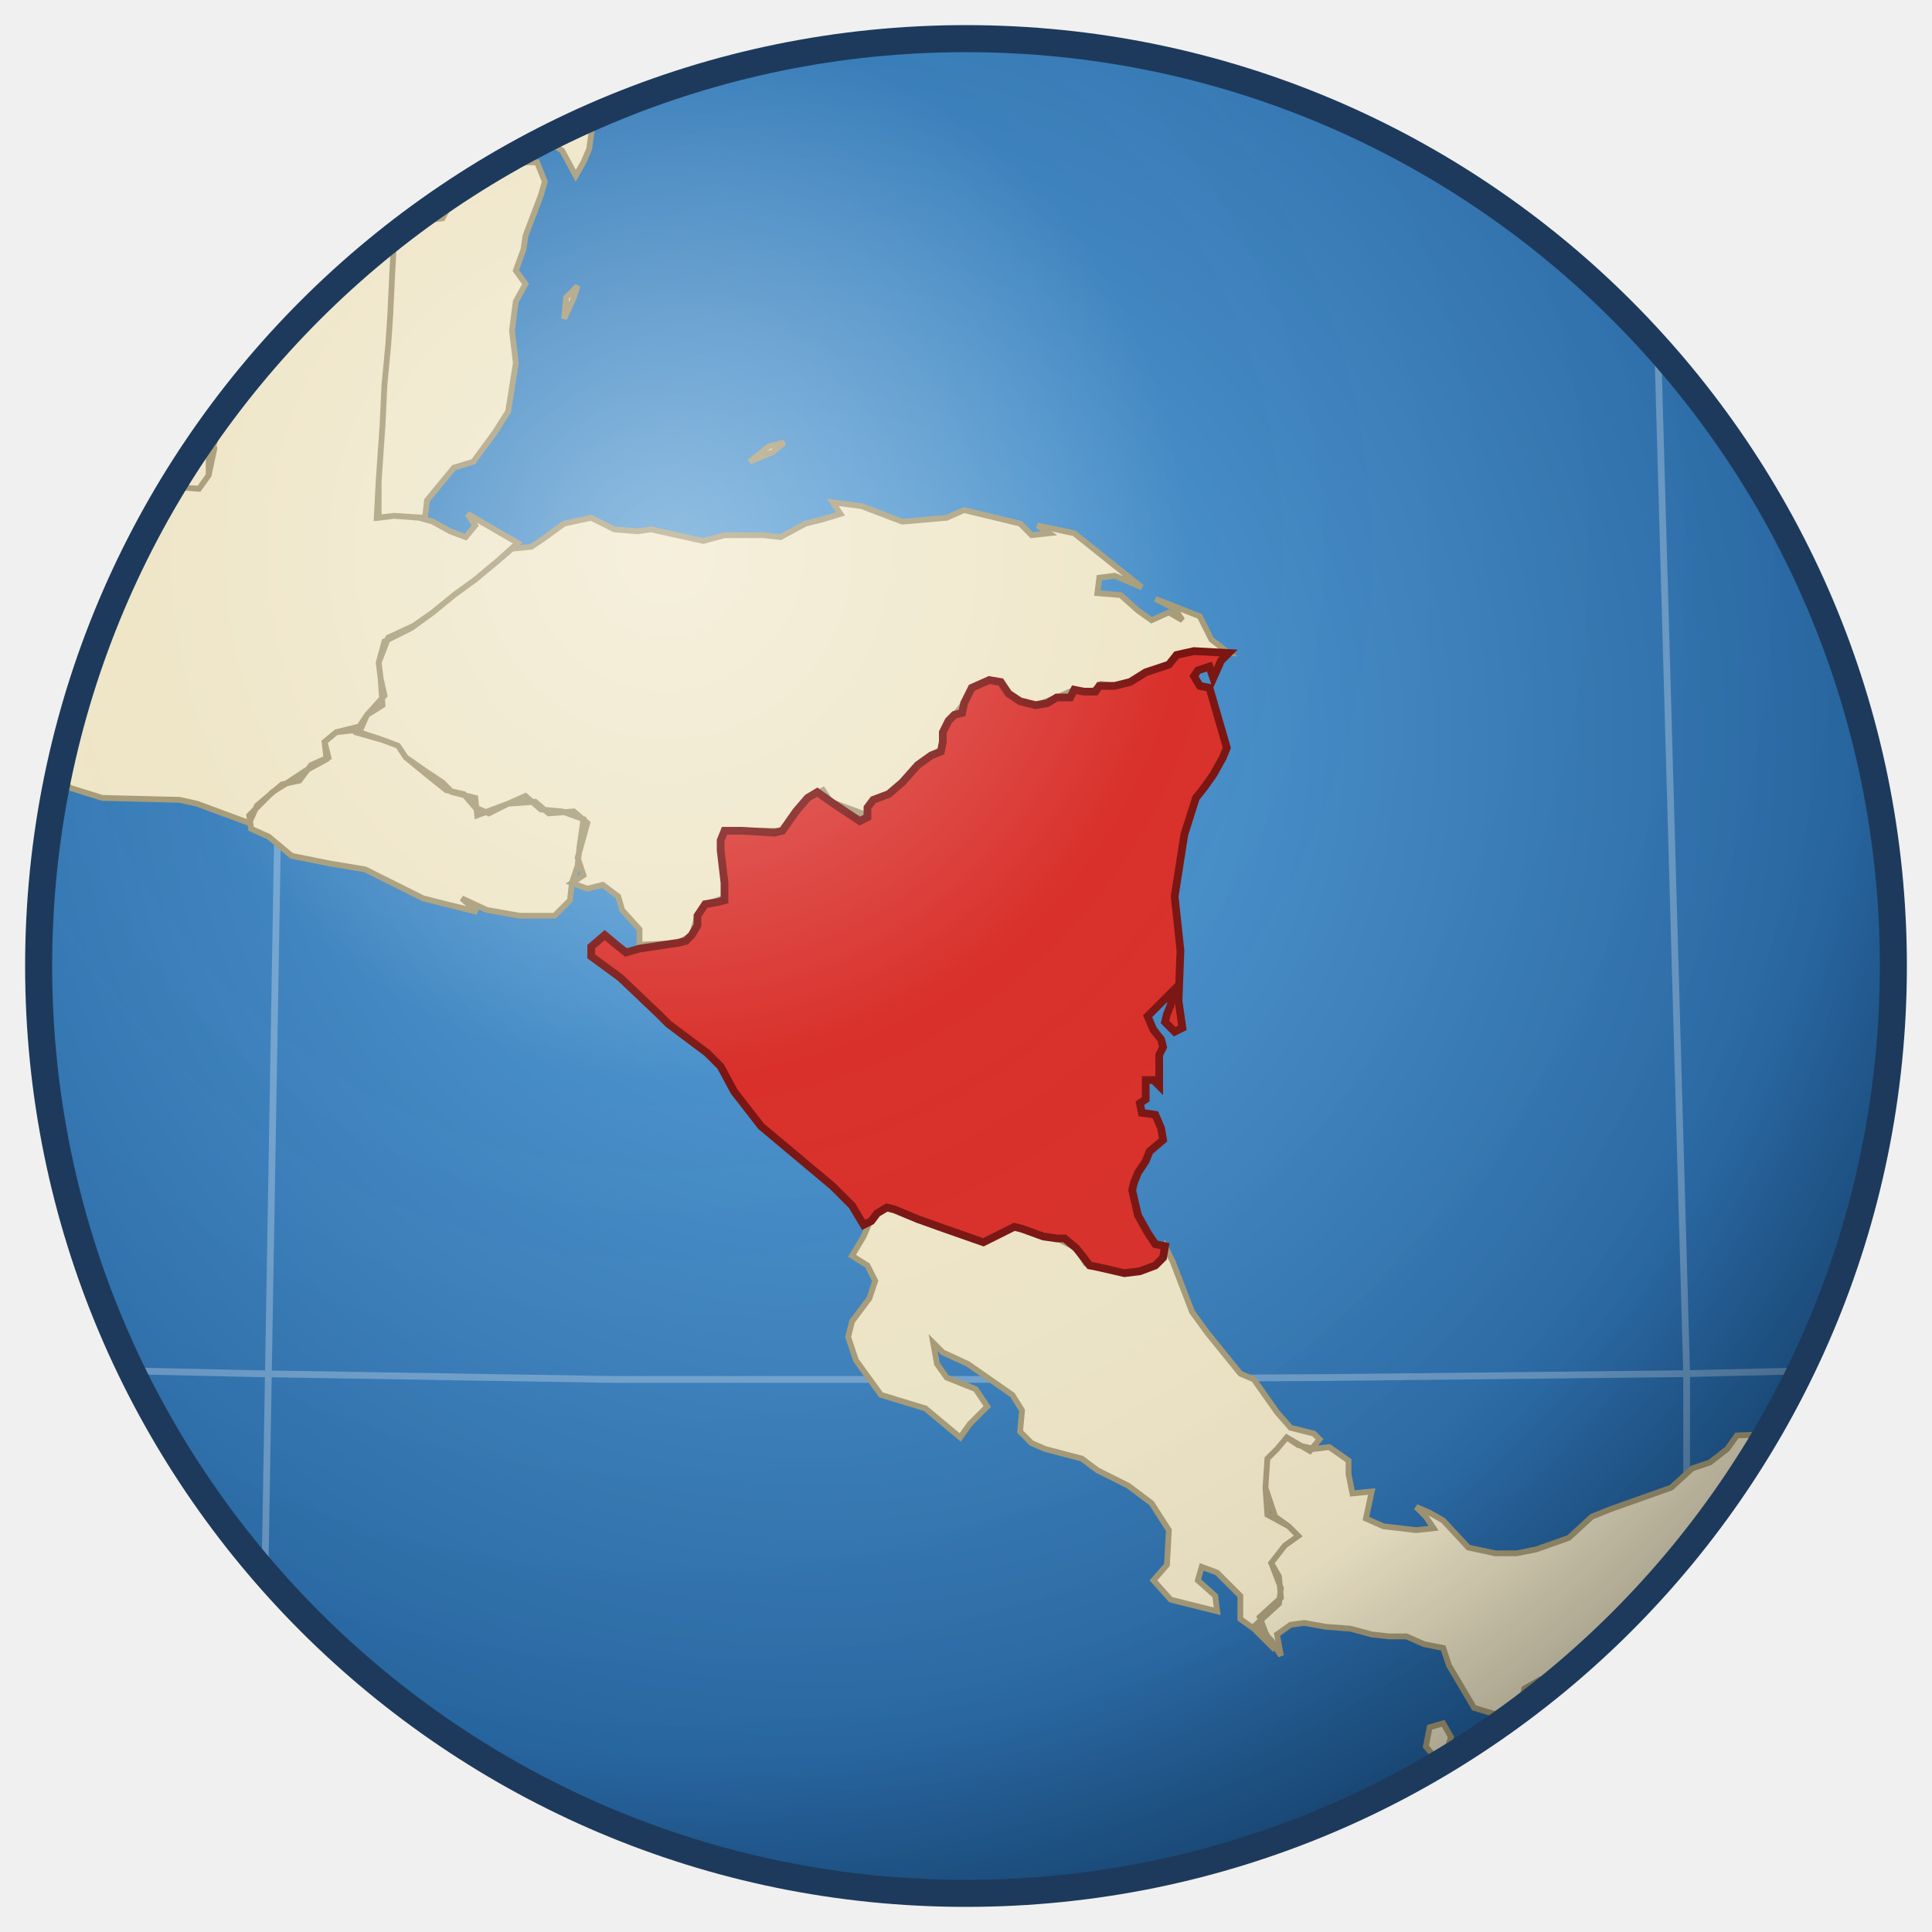
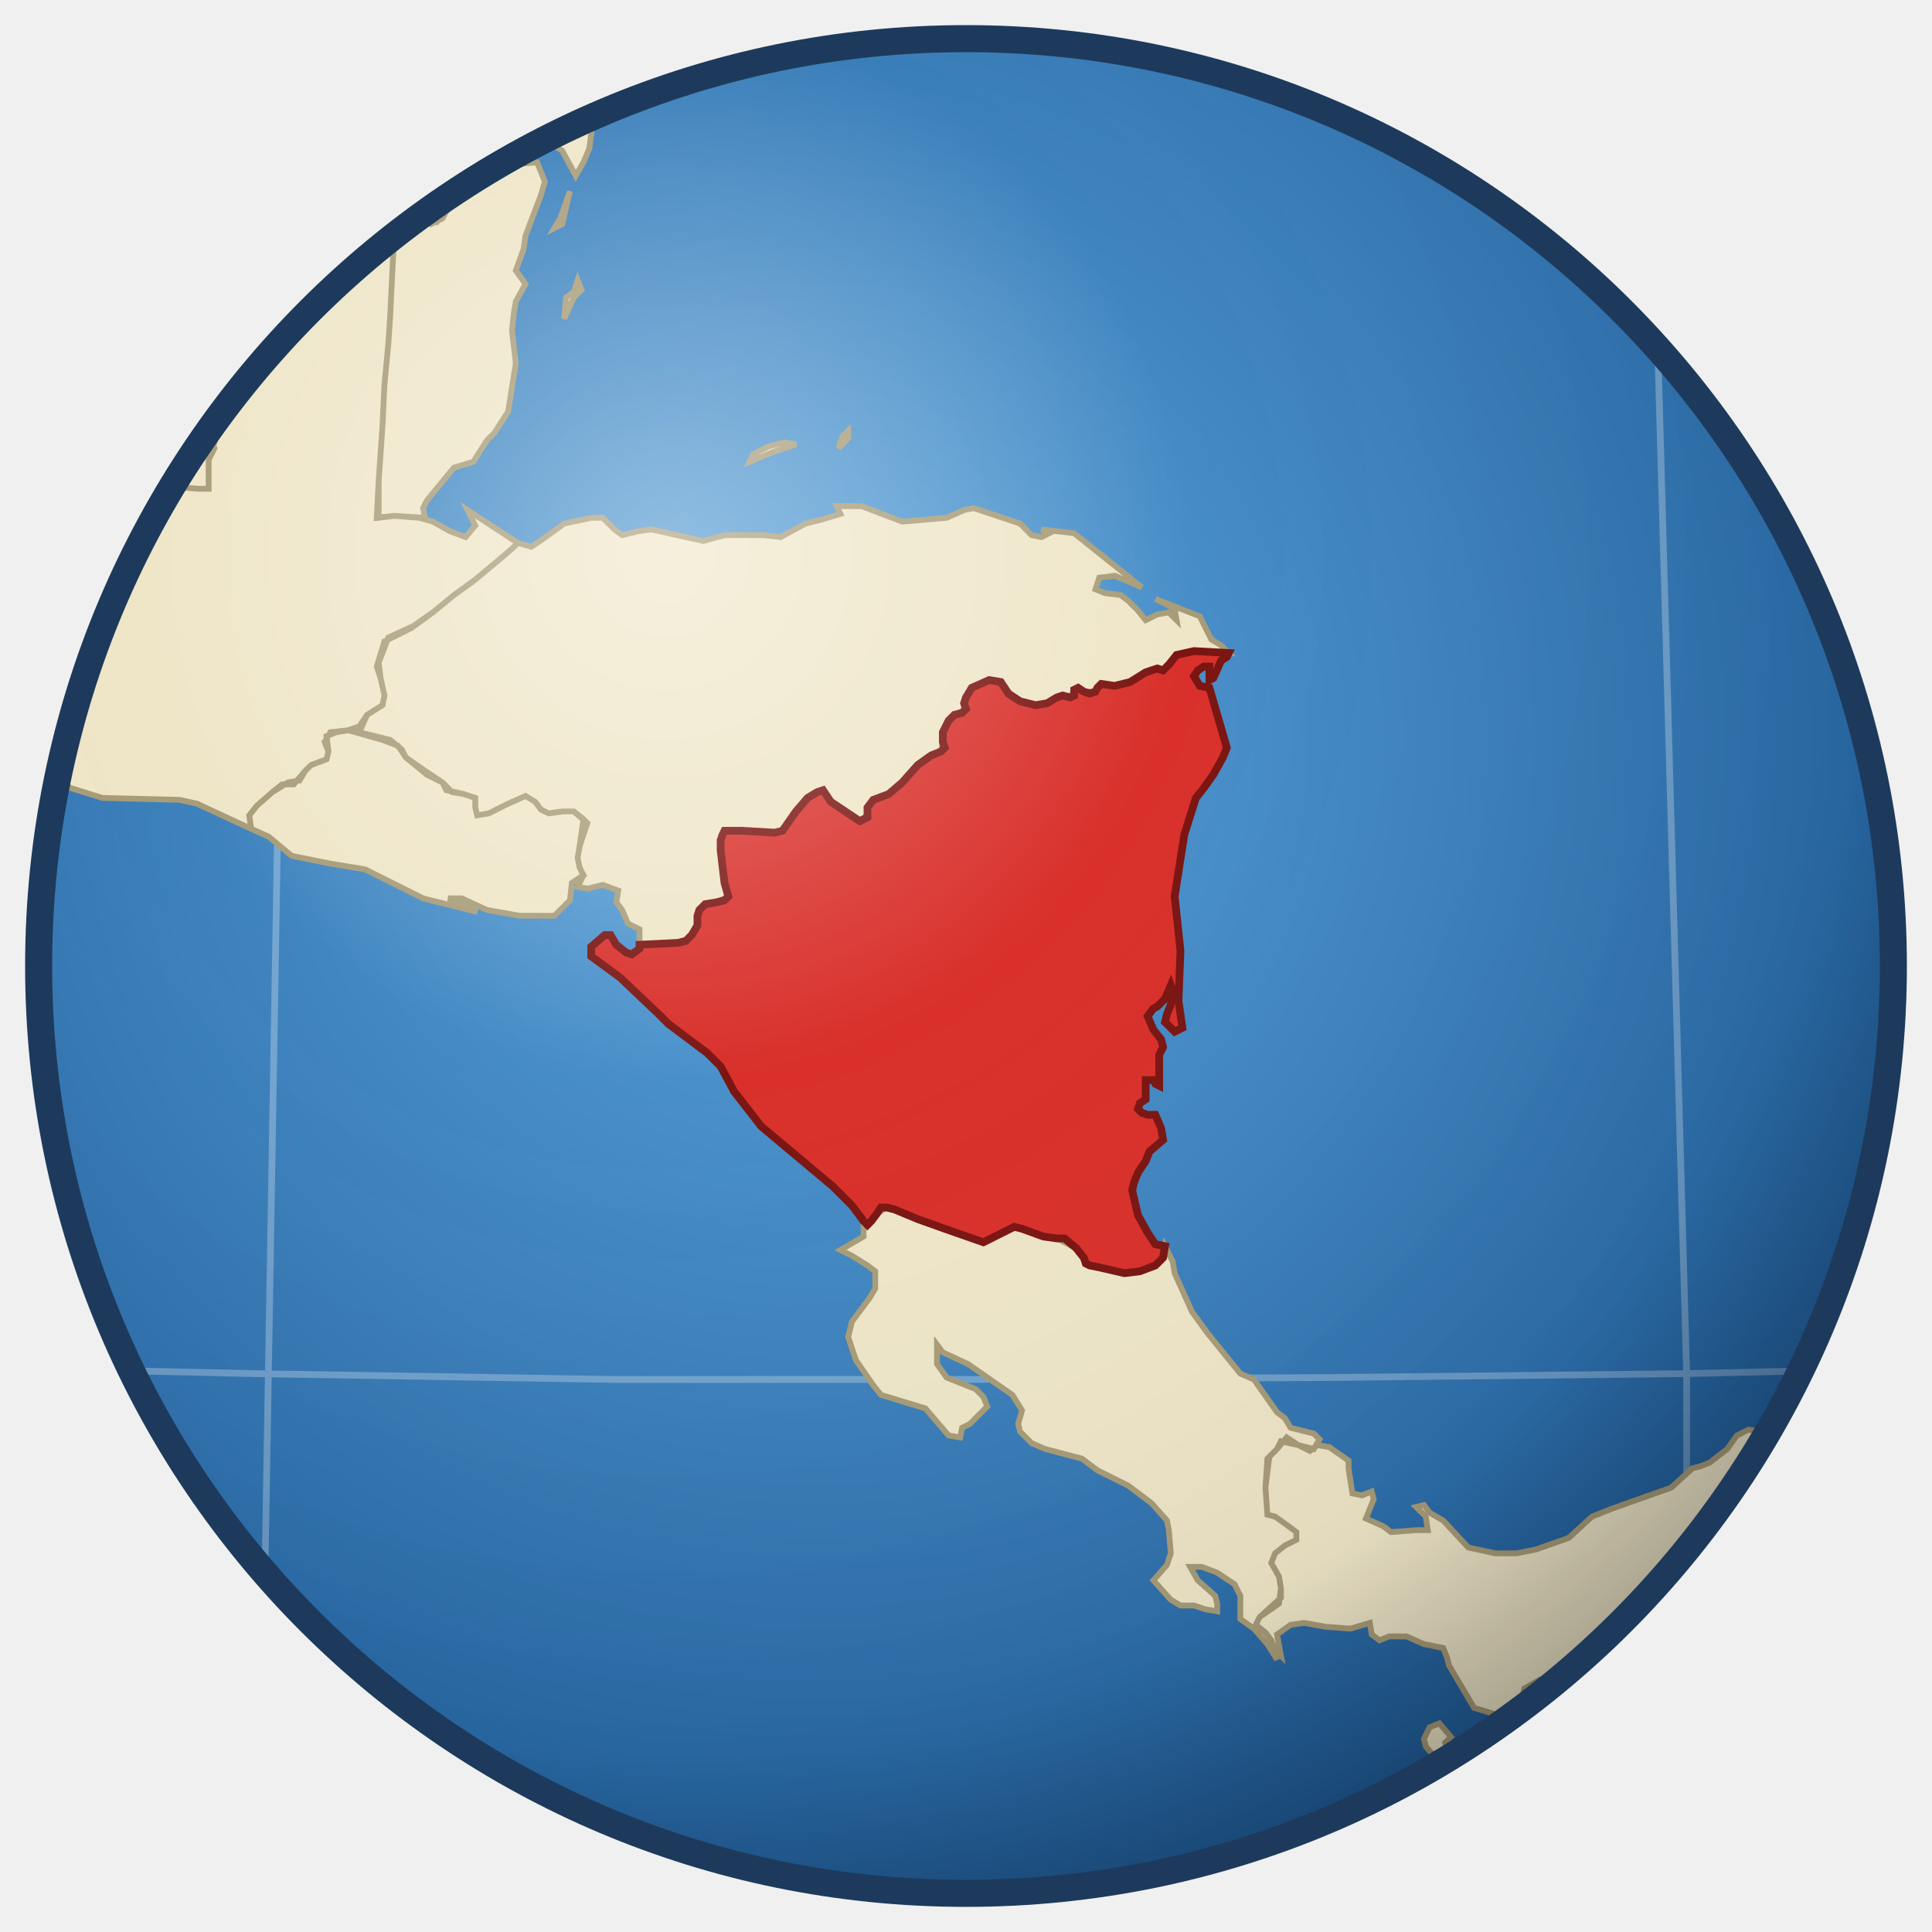
<svg xmlns="http://www.w3.org/2000/svg" viewBox="0 0 100 100">
  <style>.l{fill:#efe6c8;stroke:#a89c78;stroke-width:.3}.g{fill:none;stroke:#fff;stroke-opacity:.28;stroke-width:.35}.t{fill:#d9302b;stroke:#7a1512;stroke-width:.4}.mh{fill:none;stroke:#fff;stroke-width:3.2}.m{fill:none;stroke:#d9302b;stroke-width:1.8}.r{fill:none;stroke:#1d3a5c;stroke-width:1.4}</style>
  <defs>
    <clipPath id="c">
      <circle cx="50" cy="50" r="48" />
    </clipPath>
    <radialGradient id="o" cx="42%" cy="38%" r="65%">
      <stop offset="0" stop-color="#5aa4dc" />
      <stop offset="1" stop-color="#21609e" />
    </radialGradient>
    <radialGradient id="s" cx="34%" cy="28%" r="80%">
      <stop offset="0" stop-color="#fff" stop-opacity=".38" />
      <stop offset=".35" stop-color="#fff" stop-opacity="0" />
      <stop offset=".8" stop-color="#000" stop-opacity=".05" />
      <stop offset="1" stop-color="#000" stop-opacity=".35" />
    </radialGradient>
  </defs>
  <g clip-path="url(#c)">
    <circle cx="50" cy="50" r="48" fill="url(#o)" />
    <path class="g" d="M13.4 100L15.1 0M87.3 100L87.3 71.1L85.3 0M0 70.8L13.2 71.1L31.7 71.4L50.2 71.4L68.8 71.3L87.3 71.1L100 70.8" />
-     <path class="l" d="M76 0.9L77.7 0.9L76.7 1.4L75.8 1.4L75.7 0.7ZM100 87.3L99.6 86.6L99.2 85.4L100 85.3L100 87.3ZM100 82.4L99.3 82.1L99.6 82.8L98.8 82.5L98.5 81.1L97.7 80.5L97 80.2L96 79.6L95.2 78.9L94.2 78.5L93 78.3L91.6 78.5L90.8 79.1L89.8 79.7L89.3 80.7L88.8 81.3L86.6 83.5L84.8 84L84.1 84.6L84.1 85.6L84.8 86.2L85.6 87.3L87 88.6L87.5 89.9L86.8 90.4L85.4 90.5L84.8 91.2L82.6 92L81.3 92.1L80.7 90.5L79.8 88.4L79.6 87L78.9 87.4L78.6 88.8L77.3 88.7L76.3 88.4L75 86.2L74.7 85.3L73.7 85.1L72.8 84.7L71.9 84.7L71 84.6L69.9 84.3L68.6 84.2L67.5 84L66.8 84.1L66.1 84.6L66.3 85.7L65.8 84.9L65 84.1L66.2 83L66.3 82.2L65.8 80.9L66.5 80L67.2 79.5L66.7 79L66 78.5L65.5 77L65.6 75.5L66.1 75L66.6 74.4L67.2 74.8L68 75L68.8 74.9L69.8 75.6L69.8 76.3L70 77.3L71 77.2L70.7 78.6L71.6 79L73.3 79.2L74.2 79.1L73.8 78.5L73.3 78L74 78.3L74.7 78.7L76 80.1L77.4 80.4L78.5 80.4L79.5 80.2L81.2 79.6L82.4 78.5L83.4 78.1L86.5 77L87.6 76L88.5 75.7L89.4 75L89.9 74.3L92.1 74.2L93.2 74.5L93.9 74.4L94.7 74.6L95.3 75.2L97 75.1L98.5 75.3L100 75.9L100 82.4ZM95.7 83.9L95.2 83.3L95.5 82.5L96.1 83.3ZM75.6 91.3L74.4 91.1L73.8 90.4L74 89.4L74.7 89.2L75.1 89.9L74.9 90.6L75.5 91ZM0 5.2L1.2 5.7L0.7 6.3L1.7 7L3.1 7.2L4.3 6.6L5.5 6L5.5 5.2L4.9 4.8L5.1 4.1L4.3 4.4L6.6 2.9L7.1 2.4L7.9 2.1L9.5 0.6L32.8 0L32 0.5L31.3 0.9L31.3 1.7L32.1 1.2L31.7 3.2L31.3 5.1L30.7 6.2L30.5 7.7L30.2 8.4L29.8 9.1L29.1 7.8L28.5 7.4L28.7 5.6L28.6 4.8L27.9 5.2L27.4 6.2L26.8 7.2L26.1 7.4L25 7.7L24.6 8.8L23.4 10.4L22.9 11.3L22 11.4L21.2 11L20.4 11.7L18.9 12.3L16.3 12.3L13.1 12.2L9.9 12.1L7.3 12.1L7.3 13.5L7.2 14.8L7.2 16.3L5.7 16.3L4.2 16.2L4.8 16.6L5.5 17.3L6.2 18.4L7.2 19.2L8.3 19.8L9 20.4L9.4 21L9.6 21.9L10.7 22.5L11.1 23.2L10.8 24.6L10.3 25.3L9 25.2L7 25.2L5.2 25.2L3.7 25.1L1.5 25.1L0.9 26.1L0 27.5L0 5.2ZM2.6 5.5L1.8 5.6L3.3 4.8ZM100 9.3L98.1 8.9L97.9 7.9L98.4 7.3L99.5 7.2L100 9.3ZM63.6 33.8L61.8 33.7L60.9 33.9L60.2 34.7L59.3 34.8L58.5 35.3L57.7 35.5L57 35.4L56.4 35.9L55.6 35.7L54.7 36.1L53.6 36.5L52.8 36.3L52.2 35.9L51.8 35.3L50.3 35.6L49.9 36.4L49.4 37L48.8 37.9L48.9 38.7L48.2 39.1L47.5 39.6L46.7 40.5L46 41.1L45.2 41.4L44.9 42.2L43 41.5L42.6 40.9L41.8 41.3L41.2 42L40.5 43L38.4 43L37.5 43L37.3 44L37.5 45.7L37.7 46.4L36.5 46.8L36.1 47.4L35.8 48.4L35.1 48.8L33.1 48.9L33.1 48.1L32.2 47.1L32 46.4L31.2 45.8L30.4 46L29.6 45.7L30.2 45.3L29.9 44.4L30.4 42.6L29.7 42L28.4 42.1L27.7 41.5L26.3 41.6L25.3 42.1L24.6 41.8L24 41.1L23.1 40.9L22.1 40.1L21 39.2L20.6 38.6L19.8 38.3L18.6 37.9L19 37L19.8 36.5L19.7 35.1L19.6 34.3L19.9 33.2L21.3 32.5L22.4 31.7L23.5 30.8L24.6 30L25.8 29L26.5 28.4L27.5 28.3L28.1 27.9L29.2 27.1L30.6 26.8L31.8 27.4L33 27.5L33.7 27.4L36.4 28L37.5 27.7L39.5 27.7L40.4 27.8L41.7 27.1L42.5 26.9L43.5 26.6L43.1 26L44.6 26.2L46.7 27L49 26.8L49.9 26.4L52.8 27.1L53.4 27.7L54.3 27.6L53.7 27.2L55.6 27.6L59.1 30.4L57.7 29.8L56.9 29.9L56.8 30.7L58 30.8L58.9 31.6L59.6 32.1L60.5 31.7L61.2 32.1L60.8 31.5L59.8 31L62.1 31.9L62.7 33.1ZM40 23.4L38.8 23.9L39.8 23.1L40.6 22.9ZM0 27.5L0.9 26.1L1.5 25.1L3.7 25.1L5.2 25.2L7 25.2L9 25.2L10.3 25.3L10.8 24.6L10.8 23.8L11.1 22.9L10 22.3L9.6 21.5L9 20.4L8.3 19.8L7.2 19.2L6.2 18.4L5.5 17.3L4.8 16.6L4.2 16.2L5.7 16.3L7.2 16.3L7.2 14.8L7.3 13.5L7.3 12.1L9.9 12.1L13.1 12.2L16.3 12.3L18.9 12.3L20.4 12.3L20.3 14.2L20.2 16.3L20.1 17.8L19.9 19.9L19.8 22L19.6 24.9L19.5 26.8L20.4 26.7L21.7 26.8L22.4 27L23.3 27.5L24.1 27.8L24.6 27.2L24.2 26.6L26.8 28.1L25.8 29L24.6 30L23.5 30.8L22.4 31.7L21.4 32.4L20.1 33L19.6 34.3L19.7 35.1L19.9 36L19 37L18.6 37.6L17.4 37.9L16.8 38.4L17 39.2L16.1 39.6L15.5 40.4L14.6 40.6L13.3 41.7L12.9 42.6L10.2 41.6L9.3 41.4L5.3 41.3L3.7 40.8L1.8 39.8L0.5 38.9L0 27.5ZM18.4 37.9L19.8 38.3L20.6 38.6L21 39.2L22 39.9L22.9 40.5L23.4 41L24.6 41.3L24.7 42.2L26.3 41.6L27.2 41.2L28 41.9L29.1 42L30.2 42.4L30 43.8L29.9 44.8L29.6 45.7L29.5 46.6L28.7 47.4L26.9 47.4L25.2 47.1L23.9 46.5L24.7 47.2L21.9 46.5L18.9 45L17.1 44.7L15.1 44.3L13.9 43.3L13 42.9L12.9 42.2L14.1 41L14.9 40.5L15.8 39.9L16.9 39.3L16.8 38.4L17.4 37.9L18.3 37.8ZM68.3 74.5L67.8 75.1L66.6 74.4L66.1 75L65.6 75.5L65.5 77L65.6 78.4L66.7 79L67.2 79.5L66.5 80L65.8 80.9L66.2 81.6L66.3 82.7L65.2 83.7L65.5 84.5L66 85.4L64.9 84.3L64.2 83.8L64.2 82.6L63 81.4L62.2 81.1L62 81.8L62.9 82.6L63 83.4L61.8 83.1L60.6 82.8L59.7 81.8L60.4 81L60.5 79.2L59.6 77.8L58.4 76.9L56.8 76.1L56 75.5L54.1 75L53.4 74.7L52.8 74.1L52.9 73L52.4 72.2L50.1 70.6L48.8 70L48.3 69.5L48.5 70.6L49 71.3L50.5 71.9L51.1 72.8L50.2 73.7L49.7 74.4L47.9 72.9L45.6 72.2L44.3 70.4L43.9 69.2L44.1 68.4L45 67.2L45.3 66.3L44.9 65.5L44.1 65L44.7 64L45 63.3L45.6 62.5L46.3 62.6L47.5 63.1L48.9 63.6L50.9 64.3L51.7 63.9L52.5 63.5L54 64L54.7 64.1L55.7 64.6L56.2 65.4L56.9 65.6L58.2 65.9L59 65.8L59.8 65.5L60.3 64.5L60.7 65.3L61.7 67.9L62.5 69L64.2 71.1L64.9 71.4L66.1 73.1L66.8 73.9L68 74.2ZM20.4 12.3L20.6 11.2L22 11.4L22.9 11.3L23.4 10.4L24.6 8.8L25 7.7L26.1 7.4L26.3 8.3L27 8.4L27.8 8.4L28.2 9.4L28 10.1L27.2 12.2L27.1 12.9L26.7 14L27.2 14.7L26.7 15.6L26.5 17.1L26.7 18.8L26.3 21.3L25.6 22.4L24.5 23.9L23.5 24.2L22.1 25.9L22 26.8L20.4 26.7L19.6 26.8L19.6 24.9L19.8 22L19.9 19.9L20.1 17.8L20.2 16.3L20.3 14.2ZM29.7 15.4L29.2 16.5L29.3 15.4L29.9 14.8Z" />
-     <path class="t" d="M63.6 33.8L63.2 34.2L62.8 35.1L62.6 34.5L62 34.7L61.8 35L62.1 35.5L62.6 35.6L63.5 38.7L63.3 39.2L62.8 40.1L62.3 40.8L61.9 41.3L61.3 43.2L60.8 46.4L61.1 49.2L61 51.8L61.1 52.5L61.2 53.2L60.8 53.4L60.3 52.9L60.4 52.5L60.6 52L60.7 51.3L60.3 51.7L59.9 52.1L59.4 52.6L59.7 53.3L60.1 53.8L60.2 54.2L60 54.6L60 56.2L59.7 55.9L59.3 55.9L59.3 56.5L59.3 56.9L59 57.1L59.1 57.6L59.8 57.7L60.1 58.4L60.2 59L59.5 59.6L59.3 60.1L58.9 60.7L58.7 61.2L58.6 61.6L58.9 62.9L59.4 63.8L59.8 64.4L60.3 64.5L60.2 65.1L59.8 65.5L59 65.8L58.2 65.9L56.9 65.6L56.4 65.5L56.1 65.1L55.7 64.6L55.1 64.1L54.7 64.1L54 64L52.9 63.6L52.5 63.5L51.7 63.9L50.9 64.3L48.9 63.6L47.5 63.1L46.3 62.6L45.9 62.5L45.4 62.8L45.1 63.2L44.7 63.4L44.1 62.4L43.1 61.4L39.4 58.3L38 56.5L37.3 55.2L36.6 54.5L34.6 53L34.1 52.5L32.1 50.6L30.6 49.5L30.6 49L31.3 48.4L31.9 48.9L32.4 49.3L33.1 49.1L35.1 48.8L35.5 48.7L35.8 48.4L36.1 47.9L36.1 47.4L36.5 46.8L37.1 46.7L37.5 46.6L37.5 45.7L37.3 44L37.3 43.5L37.5 43L38.4 43L40.1 43.1L40.5 43L41.2 42L41.8 41.3L42.3 41L43 41.5L44.5 42.5L44.9 42.3L44.9 41.8L45.2 41.4L46 41.1L46.7 40.5L47.5 39.6L48.2 39.1L48.7 38.9L48.8 38.4L48.8 37.9L49.1 37.3L49.4 37L49.8 36.9L49.9 36.4L50.3 35.6L51.2 35.2L51.8 35.3L52.2 35.9L52.8 36.3L53.6 36.5L54.2 36.4L54.7 36.1L55.4 36.1L55.6 35.7L56.1 35.8L56.7 35.8L56.9 35.5L57.7 35.5L58.5 35.3L59.3 34.8L59.9 34.6L60.5 34.4L60.9 33.9L61.8 33.7Z" />
+     <path class="l" d="M76 0.9L76.5 0.9L77.7 0.9L77.1 1.2L76.7 1.4L75.8 1.4L75.7 0.7ZM100 87.3L99.6 86.6L99.2 85.4L99.6 85.3L100 85.3L100 87.3ZM100 82.4L99.5 82.2L99.6 82.8L99.5 83.2L99.1 82.8L98.8 82.5L98.5 81.1L97.7 80.5L97.3 80.3L96.6 79.8L96 79.6L95.2 78.9L94.2 78.5L93 78.3L91.6 78.5L91.1 78.8L90.8 79.1L89.8 79.7L89.4 80.2L89.3 80.7L88.8 81.3L89.3 81.6L86.6 83.5L86 83.8L84.8 84L84.1 84.6L84 85.1L84.1 85.6L84.5 86L85.6 87.3L87 88.6L87.3 89.1L87.5 89.9L87.1 90.2L85.4 90.5L85 90.8L84.8 91.2L84.3 91.6L82.6 92L81.3 92.1L80.9 91.7L80.7 90.5L79.8 88.4L79.6 87L78.9 87.4L78.6 88.8L78.1 89.1L77.3 88.7L76.3 88.4L75 86.2L74.9 85.8L74.7 85.3L73.7 85.1L72.8 84.7L71.9 84.7L71.4 84.9L71 84.6L70.9 84L69.9 84.3L68.6 84.2L67.5 84L66.8 84.1L66.1 84.6L66.3 85.7L66 85.4L65.8 84.9L65.5 84.5L65 84.1L65.2 83.7L66.2 83L66.3 82.2L66.2 81.6L65.8 80.9L66 80.4L66.5 80L67.1 79.7L67.1 79.3L66.7 79L66 78.5L65.6 78.4L65.5 77L65.6 75.5L66.1 75L66.3 74.6L67.2 74.8L67.8 75.1L68.2 74.8L68.8 74.9L69.8 75.6L69.8 76L70 77.3L70.5 77.4L71 77.2L71.1 77.6L70.7 78.6L71.6 79L72 79.3L73.3 79.2L73.9 79.2L73.8 78.5L73.3 78L73.7 77.9L74 78.3L74.7 78.7L76 80.1L77.4 80.4L78.5 80.4L79.5 80.2L81.2 79.6L82.4 78.5L83.4 78.1L86.5 77L87.6 76L88 75.9L88.5 75.7L89.4 75L89.9 74.3L90.5 74L92.1 74.2L93.2 74.5L93.9 74.4L94.7 74.6L95 75L97 75.1L98.5 75.3L100 75.9L100 82.4ZM95.7 83.9L95.2 83.5L95.2 82.7L95.8 82.5L96.1 83.3L96 83.7ZM75.6 91.3L75.2 91.4L74.4 91.1L73.8 90.4L73.7 90L74 89.4L74.5 89.2L75.1 89.9L74.8 90.2L74.9 90.6L75.5 91ZM94.4 84.1L94.1 84.4L94.2 83.8ZM0 5.2L0.5 5.1L1.2 5.7L0.7 6.3L1.7 7L3.1 7.2L3.6 7.2L4.3 6.6L5.5 6L5.5 5.2L5.3 4.8L4.9 4.6L5.1 4.1L4.3 4.4L4.4 3.9L6.6 2.9L7.1 2.4L7.9 2.1L9.5 0.6L9.5 0L32.8 0L32.4 0.4L32 0.5L31.6 0.7L31.3 1.7L32.1 1.2L31.7 3.2L31.3 5.1L30.7 6.2L30.5 7.7L30.2 8.4L29.8 9.1L29.1 7.8L28.5 7.4L28.7 5.6L28.6 4.8L27.9 5.2L27.4 5.6L27.4 6.2L26.8 7.2L26.1 7.4L25.5 7.4L25 7.7L24.6 8.8L23.4 10.4L22.9 11.3L22.3 11.6L21.2 11L20.6 11.2L20.4 11.7L20.4 12.3L18.9 12.3L16.3 12.3L13.1 12.2L9.9 12.1L7.3 12.1L7.3 13.5L7.2 14.8L7.2 16.3L5.7 16.3L4.2 16.2L4.8 16.6L5.5 17.3L6.2 18.4L7.2 19.2L8.3 19.8L9 20.4L9.4 21L9.6 21.5L10 22.3L10.7 22.5L11.1 22.9L10.8 23.8L10.8 24.6L10.8 25.3L10.3 25.3L9 25.2L7 25.2L5.2 25.2L3.7 25.1L1.5 25.1L0.9 26.1L0 27.5L0 5.2ZM2.6 5.5L1.8 5.6L3.3 4.8L3.7 4.9L2.8 5.2ZM100 9.3L98.1 8.9L97.8 8.4L97.9 7.9L98.4 7.3L99.5 7.2L100 7.1L100 9.3ZM63.6 33.8L61.8 33.7L60.9 33.9L60.5 34.4L60.2 34.7L59.3 34.8L58.5 35.3L57.7 35.5L57 35.4L56.7 35.8L56.1 35.8L55.6 35.7L55.4 36.1L55 36L54.2 36.4L53.6 36.5L52.8 36.3L52.2 35.9L51.8 35.3L51.2 35.2L50.3 35.6L50 36.1L50 36.7L49.4 37L49.1 37.3L48.8 37.9L48.8 38.4L48.7 38.9L48.2 39.1L47.5 39.6L46.7 40.5L46 41.1L45.2 41.4L44.9 41.8L44.9 42.2L44.5 42.5L43 41.5L42.6 40.9L41.8 41.3L41.2 42L40.5 43L40.1 43.1L38.4 43L37.5 43L37.3 43.5L37.3 44L37.5 45.7L37.7 46.4L37.1 46.7L36.5 46.8L36.2 47.1L36.1 47.9L35.8 48.4L35.5 48.7L35.1 48.8L33.1 48.9L33.1 48.1L32.5 47.8L32.2 47.1L31.9 46.7L32 46.1L31.2 45.8L30.4 46L29.9 45.9L30.2 45.3L30 44.9L29.9 44.4L30 43.8L30.4 42.6L29.7 42L29.1 42L28.4 42.1L28 41.9L27.7 41.5L27.2 41.2L26.3 41.6L25.3 42.1L24.7 42.2L24.6 41.8L24.6 41.3L24 41.1L23.4 41L22.9 40.5L22.1 40.1L21 39.2L20.8 38.8L20.2 38.3L18.6 37.9L19 37L19.8 36.5L19.9 36L19.7 35.1L19.5 34.5L19.9 33.2L21.3 32.5L22.4 31.7L23.5 30.8L24.6 30L25.8 29L26.5 28.4L26.8 28.1L27.5 28.3L28.1 27.9L29.2 27.1L30.6 26.8L31.2 26.8L31.8 27.4L32.2 27.7L33 27.5L33.7 27.4L36.4 28L37.5 27.7L39.5 27.7L40.4 27.8L41.7 27.1L42.5 26.9L43.5 26.6L43.3 26.2L44.6 26.2L46.7 27L49 26.8L49.9 26.4L50.4 26.3L52.8 27.1L53.4 27.7L53.9 27.8L54.3 27.6L53.9 27.4L55.6 27.6L59.1 30.4L57.7 29.8L56.9 29.9L56.7 30.5L57.2 30.7L58 30.8L58.4 31.1L58.9 31.6L59.3 32.1L59.9 31.8L60.5 31.7L60.9 32.1L60.8 31.5L59.8 31L62.1 31.9L62.7 33.1L63.2 33.4ZM40 23.4L38.8 23.9L39 23.5L39.8 23.1L40.6 22.9L41.2 23ZM43.9 22.7L43.4 23.2L43.6 22.6L43.9 22.3ZM0 27.5L0.9 26.1L1.5 25.1L3.7 25.1L5.2 25.2L7 25.2L9 25.2L10.3 25.3L10.8 25.3L10.8 24.6L10.8 23.8L11.1 23.2L10.7 22.5L10 22.3L9.6 21.9L9.4 21L9 20.4L8.3 19.8L7.2 19.2L6.2 18.4L5.5 17.3L4.8 16.6L4.3 16.4L5.7 16.3L7.2 16.3L7.2 14.8L7.3 13.5L7.3 12.1L9.9 12.1L13.1 12.2L16.3 12.3L18.9 12.3L20.4 12.3L20.3 14.2L20.2 16.3L20.1 17.8L19.9 19.9L19.8 22L19.6 24.9L19.5 26.8L20.4 26.7L21.7 26.8L22.4 27L23.3 27.5L24.1 27.8L24.6 27.2L24.4 26.8L24.2 26.4L26.8 28.1L26.5 28.4L25.8 29L24.6 30L23.5 30.8L22.4 31.7L21.4 32.4L20.1 33L19.6 34.3L19.7 35.1L19.9 36L19.8 36.5L19 37L18.6 37.6L18 37.8L17.4 37.9L16.9 38.1L17 38.9L16.9 39.3L16.1 39.6L15.8 39.9L15.5 40.4L14.9 40.5L14.1 41L13.3 41.7L12.9 42.2L13 42.9L10.2 41.6L9.3 41.4L5.3 41.3L3.7 40.8L1.8 39.8L0.5 38.9L0 38.5L0 27.5ZM18.4 37.9L19.8 38.3L20.6 38.6L21 39.2L22 39.9L22.9 40.5L23.1 40.9L24 41.1L24.6 41.3L24.6 41.8L24.7 42.2L25.3 42.1L26.3 41.6L27.2 41.2L27.7 41.5L28 41.9L28.4 42.1L29.1 42L29.7 42L30.2 42.4L30 43.8L29.9 44.4L30 44.9L30.2 45.3L29.6 45.7L29.5 46.6L29.1 47L28.7 47.4L28.1 47.4L26.9 47.4L25.2 47.1L23.9 46.5L23.2 46.5L24 46.8L24.7 47.2L21.9 46.5L18.9 45L17.1 44.7L15.1 44.3L13.9 43.3L13 42.9L12.9 42.2L13.3 41.7L14.1 41L14.6 40.6L15.2 40.6L15.8 39.9L16.1 39.6L16.9 39.3L17 38.9L16.8 38.4L17.1 37.9L18 37.8ZM68.3 74.5L68 75L67.2 74.8L66.6 74.4L66.1 75L65.7 75.4L65.5 77L65.6 78.4L66 78.5L66.7 79L67.1 79.3L67.1 79.7L66.5 80L66 80.4L65.8 80.9L66.2 81.6L66.3 82.2L66.3 82.7L65.2 83.7L65 84.1L65.5 84.5L65.8 84.9L66 85.4L66.1 85.9L65.6 85.1L64.9 84.3L64.2 83.8L64.2 82.6L63.9 82L63 81.4L62.2 81.1L61.6 81.1L62 81.8L62.9 82.6L63 83L63 83.4L62.4 83.3L61.8 83.1L61.1 83.1L60.6 82.8L59.7 81.8L60.4 81L60.6 80.4L60.5 79.2L60.4 78.7L59.6 77.8L58.4 76.9L56.8 76.1L56 75.5L54.1 75L53.4 74.7L52.8 74.1L52.7 73.7L52.9 73L52.4 72.2L50.1 70.6L48.8 70L48.5 69.6L48.5 70.6L49 71.3L50.5 71.9L50.9 72.3L51.1 72.8L50.2 73.7L49.8 73.9L49.7 74.4L49.1 74.3L47.9 72.9L45.6 72.2L45.2 71.7L44.3 70.4L43.9 69.2L44.1 68.4L45 67.2L45.3 66.7L45.3 66.3L45.3 65.8L44.9 65.5L44.1 65L43.5 64.7L44.7 64L44.7 63.4L45.1 63.2L45.4 62.8L45.9 62.5L46.3 62.6L47.5 63.1L48.9 63.6L50.9 64.3L51.7 63.9L52.5 63.5L52.9 63.6L54 64L54.7 64.1L55.7 64.6L56.1 65.1L56.4 65.5L56.9 65.6L58.2 65.9L59 65.8L59.8 65.5L60.2 65.1L60.3 64.5L60.7 65.3L60.8 65.9L61.7 67.9L62.5 69L64.2 71.1L64.9 71.4L66.1 73.1L66.5 73.4L66.8 73.9L68 74.2ZM20.4 12.3L20.4 11.7L20.6 11.2L21.2 11L22 11.4L22.6 11.5L23.4 10.4L24.6 8.8L25 7.7L25.5 7.4L26.1 7.4L26.7 7.5L26.3 8.3L26.7 8.5L27.8 8.4L28.2 9.4L28 10.1L27.2 12.2L27.1 12.9L26.7 14L27.2 14.7L26.7 15.6L26.6 16.2L26.5 17.1L26.7 18.8L26.3 21.3L25.6 22.4L25.2 22.8L24.5 23.9L23.5 24.2L22.1 25.9L21.9 26.3L22 26.8L20.4 26.7L19.6 26.8L19.6 24.9L19.8 22L19.9 19.9L20.1 17.8L20.2 16.3L20.3 14.2ZM29.1 11.6L28.7 11.8L29 11.3L29.5 9.9ZM29.7 15.4L29.2 16.5L29.3 15.4L29.7 15.1L29.9 14.5L30.1 15Z" />
+     <path class="t" d="M63.6 33.8L63.5 34L63.2 34.2L62.8 35.1L62.6 35.2L62.6 34.5L62.3 34.5L62 34.7L61.8 35L62.1 35.5L62.6 35.6L63.5 38.7L63.3 39.2L62.8 40.1L62.3 40.8L61.9 41.3L61.3 43.2L60.8 46.4L61.1 49.2L61 51.8L61.1 52.5L61.2 53.2L60.8 53.4L60.3 52.9L60.4 52.5L60.6 52L60.7 51.3L60.6 51L60.3 51.7L59.9 52.1L59.7 52.2L59.4 52.6L59.7 53.3L60.1 53.8L60.2 54.2L60 54.6L60 56.2L59.8 56.1L59.7 55.9L59.3 55.9L59.3 56.5L59.3 56.9L59 57.1L58.9 57.4L59.1 57.6L59.4 57.7L59.8 57.7L60.1 58.4L60.2 59L59.5 59.6L59.3 60.1L58.9 60.7L58.7 61.2L58.6 61.6L58.9 62.9L59.4 63.8L59.8 64.4L60.3 64.5L60.2 65.1L59.8 65.5L59 65.8L58.2 65.9L56.9 65.6L56.4 65.5L56.2 65.4L56.1 65.1L55.7 64.6L55.1 64.1L54.7 64.1L54 64L52.9 63.6L52.5 63.5L51.7 63.9L50.9 64.3L48.9 63.6L47.5 63.1L46.3 62.6L45.9 62.5L45.6 62.5L45.4 62.8L45.1 63.2L44.9 63.4L44.7 63.2L44.1 62.4L43.1 61.4L39.4 58.3L38 56.5L37.3 55.2L36.6 54.5L34.6 53L34.1 52.5L32.1 50.6L30.6 49.5L30.6 49L31.3 48.4L31.6 48.4L31.9 48.9L32.4 49.3L32.7 49.4L33.1 49.1L33.1 48.9L35.1 48.8L35.5 48.7L35.8 48.4L36.1 47.9L36.1 47.4L36.2 47.1L36.5 46.8L37.1 46.7L37.5 46.6L37.7 46.4L37.5 45.7L37.3 44L37.3 43.5L37.4 43.2L37.5 43L38.4 43L40.1 43.1L40.5 43L41.2 42L41.8 41.3L42.3 41L42.6 40.9L43 41.5L44.5 42.5L44.7 42.4L44.9 42.3L44.9 41.8L45.2 41.4L46 41.1L46.7 40.5L47.5 39.6L48.2 39.1L48.7 38.9L48.9 38.7L48.8 38.4L48.8 37.9L49.1 37.3L49.4 37L49.8 36.9L50 36.7L49.9 36.4L50 36.1L50.3 35.6L51.2 35.2L51.8 35.3L52.2 35.9L52.8 36.3L53.6 36.5L54.2 36.4L54.7 36.1L55 36L55.4 36.1L55.6 36L55.6 35.7L55.8 35.6L56.1 35.8L56.4 35.9L56.7 35.8L56.8 35.6L57 35.4L57.7 35.5L58.5 35.3L59.3 34.8L59.9 34.6L60.2 34.7L60.5 34.4L60.9 33.9L61.8 33.7Z" />
    <circle cx="50" cy="50" r="48" fill="url(#s)" />
  </g>
  <circle class="r" cx="50" cy="50" r="48" />
</svg>
